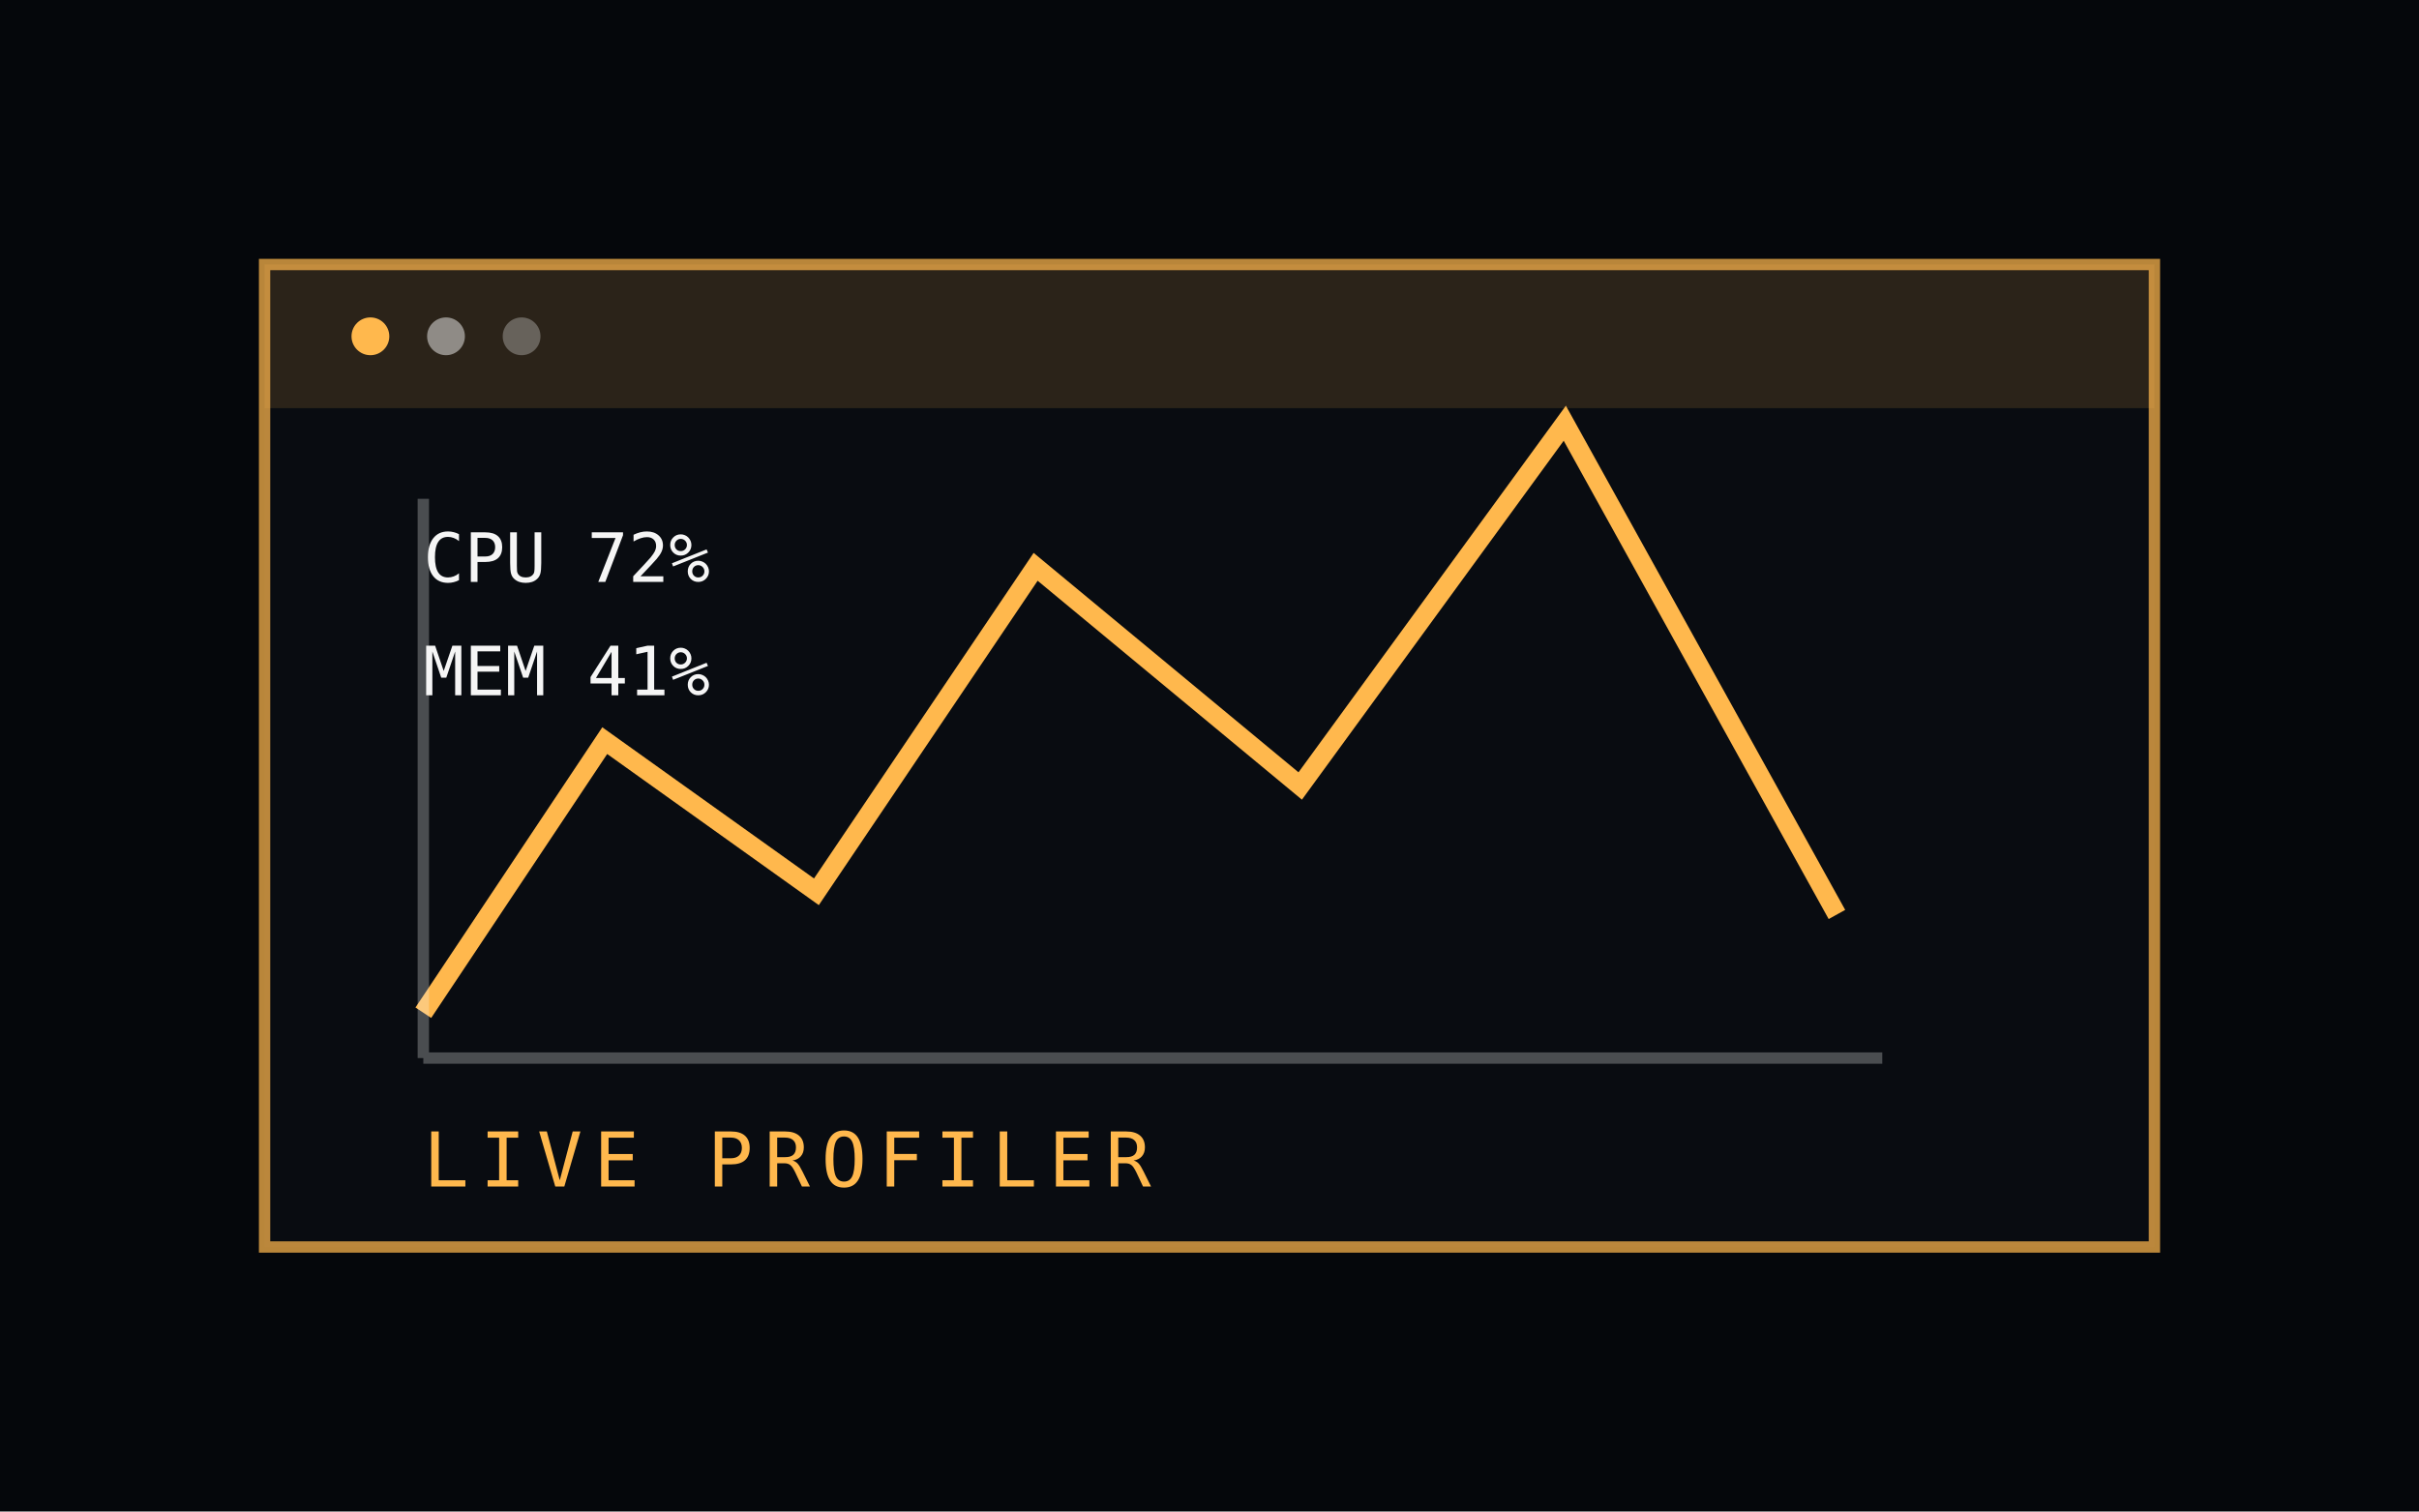
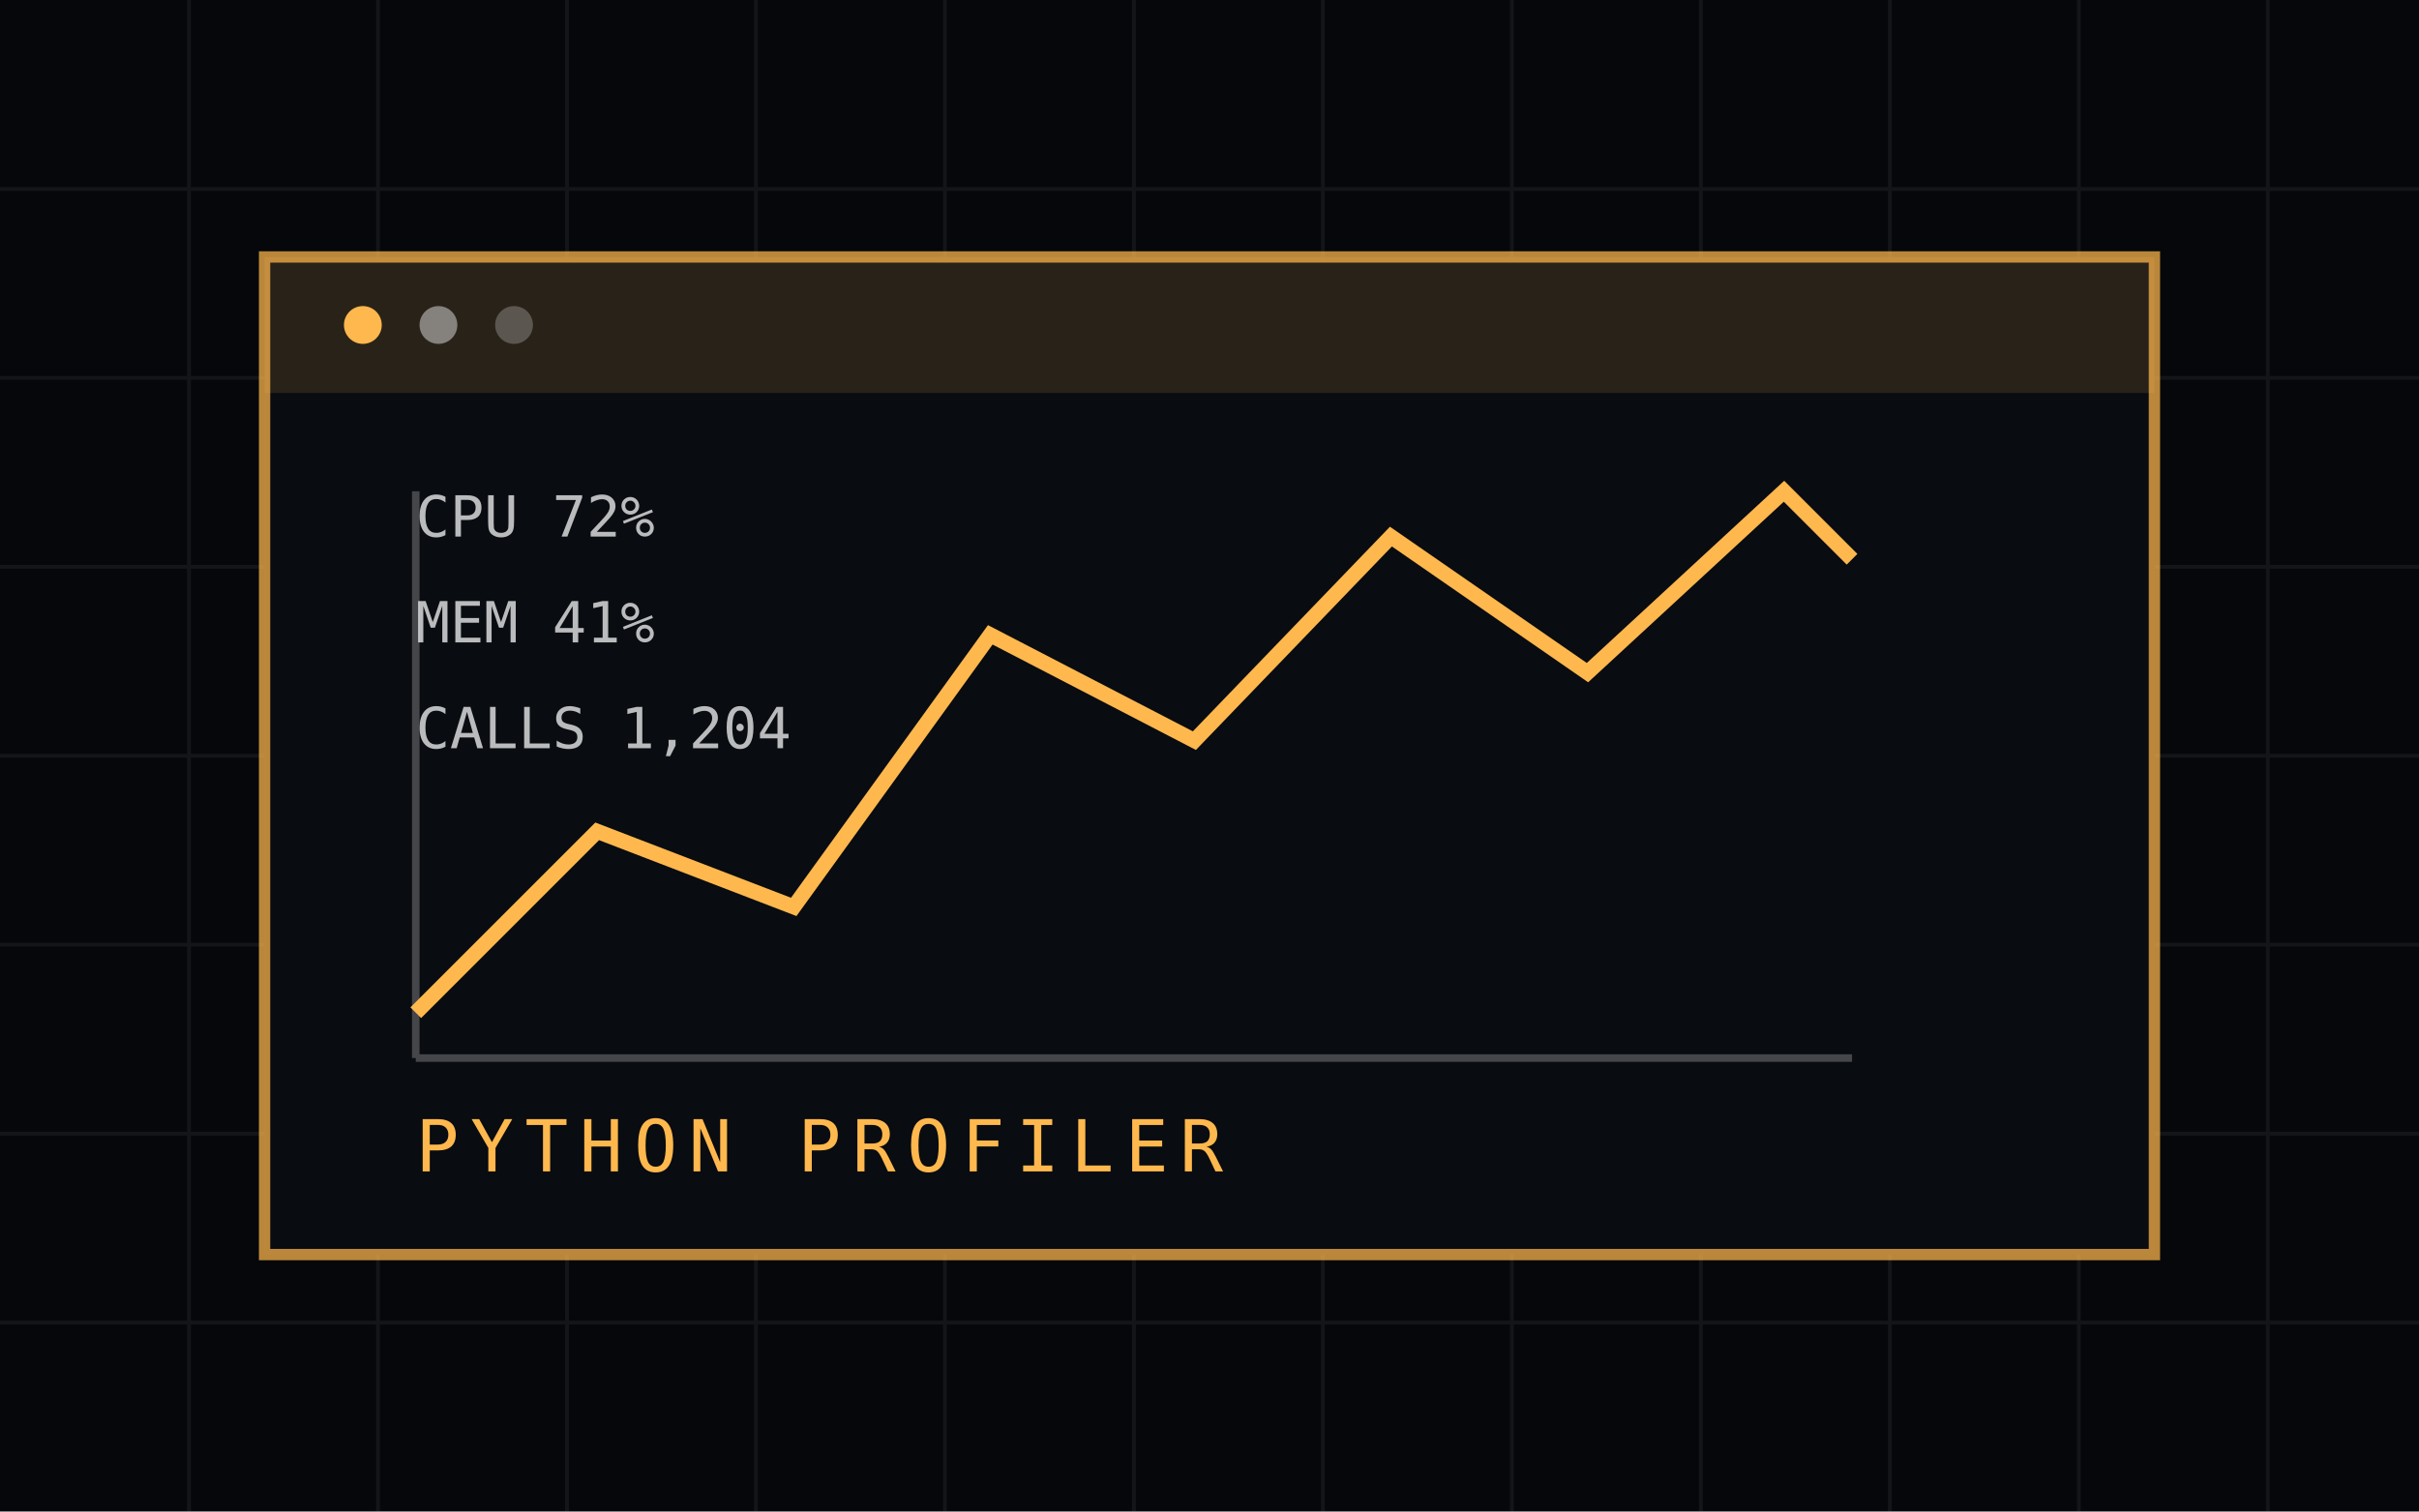
- <svg xmlns="http://www.w3.org/2000/svg" viewBox="0 0 640 400" role="img" aria-labelledby="title desc">
+ <svg xmlns="http://www.w3.org/2000/svg" viewBox="0 0 640 400" role="img" aria-labelledby="title">
  <rect width="640" height="400" fill="#05070b" />
-   <rect x="70" y="70" width="500" height="260" fill="#090c11" stroke="#ffb84d" stroke-opacity=".72" stroke-width="3" />
-   <rect x="70" y="70" width="500" height="38" fill="#ffb84d" fill-opacity=".14" />
-   <circle cx="98" cy="89" r="5" fill="#ffb84d" />
-   <circle cx="118" cy="89" r="5" fill="#f5f5f5" fill-opacity=".5" />
-   <circle cx="138" cy="89" r="5" fill="#f5f5f5" fill-opacity=".3" />
-   <path d="M112 268l48-72 56 40 58-86 70 58 70-96 72 130" fill="none" stroke="#ffb84d" stroke-width="5" />
-   <path d="M112 280h386M112 132v148" stroke="#f5f5f5" stroke-opacity=".28" stroke-width="3" />
-   <text x="112" y="154" fill="#f5f5f5" font-family="monospace" font-size="18">CPU 72%</text>
-   <text x="112" y="184" fill="#f5f5f5" font-family="monospace" font-size="18">MEM 41%</text>
-   <text x="112" y="314" fill="#ffb84d" font-family="monospace" font-size="20" letter-spacing="3">LIVE PROFILER</text>
+   <path d="M0 50h640M0 100h640M0 150h640M0 200h640M0 250h640M0 300h640M0 350h640M50 0v400M100 0v400M150 0v400M200 0v400M250 0v400M300 0v400M350 0v400M400 0v400M450 0v400M500 0v400M550 0v400M600 0v400" stroke="#f5f5f5" stroke-opacity=".06" />
+   <rect x="70" y="68" width="500" height="264" fill="#090c11" stroke="#ffb84d" stroke-opacity=".72" stroke-width="3" />
+   <rect x="70" y="68" width="500" height="36" fill="#ffb84d" fill-opacity=".13" />
+   <circle cx="96" cy="86" r="5" fill="#ffb84d" />
+   <circle cx="116" cy="86" r="5" fill="#f5f5f5" fill-opacity=".45" />
+   <circle cx="136" cy="86" r="5" fill="#f5f5f5" fill-opacity=".25" />
+   <text x="110" y="142" fill="#f5f5f5" font-family="monospace" font-size="15" opacity=".75">CPU  72%</text>
+   <text x="110" y="170" fill="#f5f5f5" font-family="monospace" font-size="15" opacity=".75">MEM  41%</text>
+   <text x="110" y="198" fill="#f5f5f5" font-family="monospace" font-size="15" opacity=".75">CALLS 1,204</text>
+   <path d="M110 280h380M110 130v150" stroke="#f5f5f5" stroke-opacity=".25" stroke-width="2" />
+   <path d="M110 268 L158 220 L210 240 L262 168 L316 196 L368 142 L420 178 L472 130 L490 148" stroke="#ffb84d" stroke-width="4" fill="none" />
+   <text x="110" y="310" fill="#ffb84d" font-family="monospace" font-size="19" letter-spacing="3">PYTHON PROFILER</text>
</svg>
